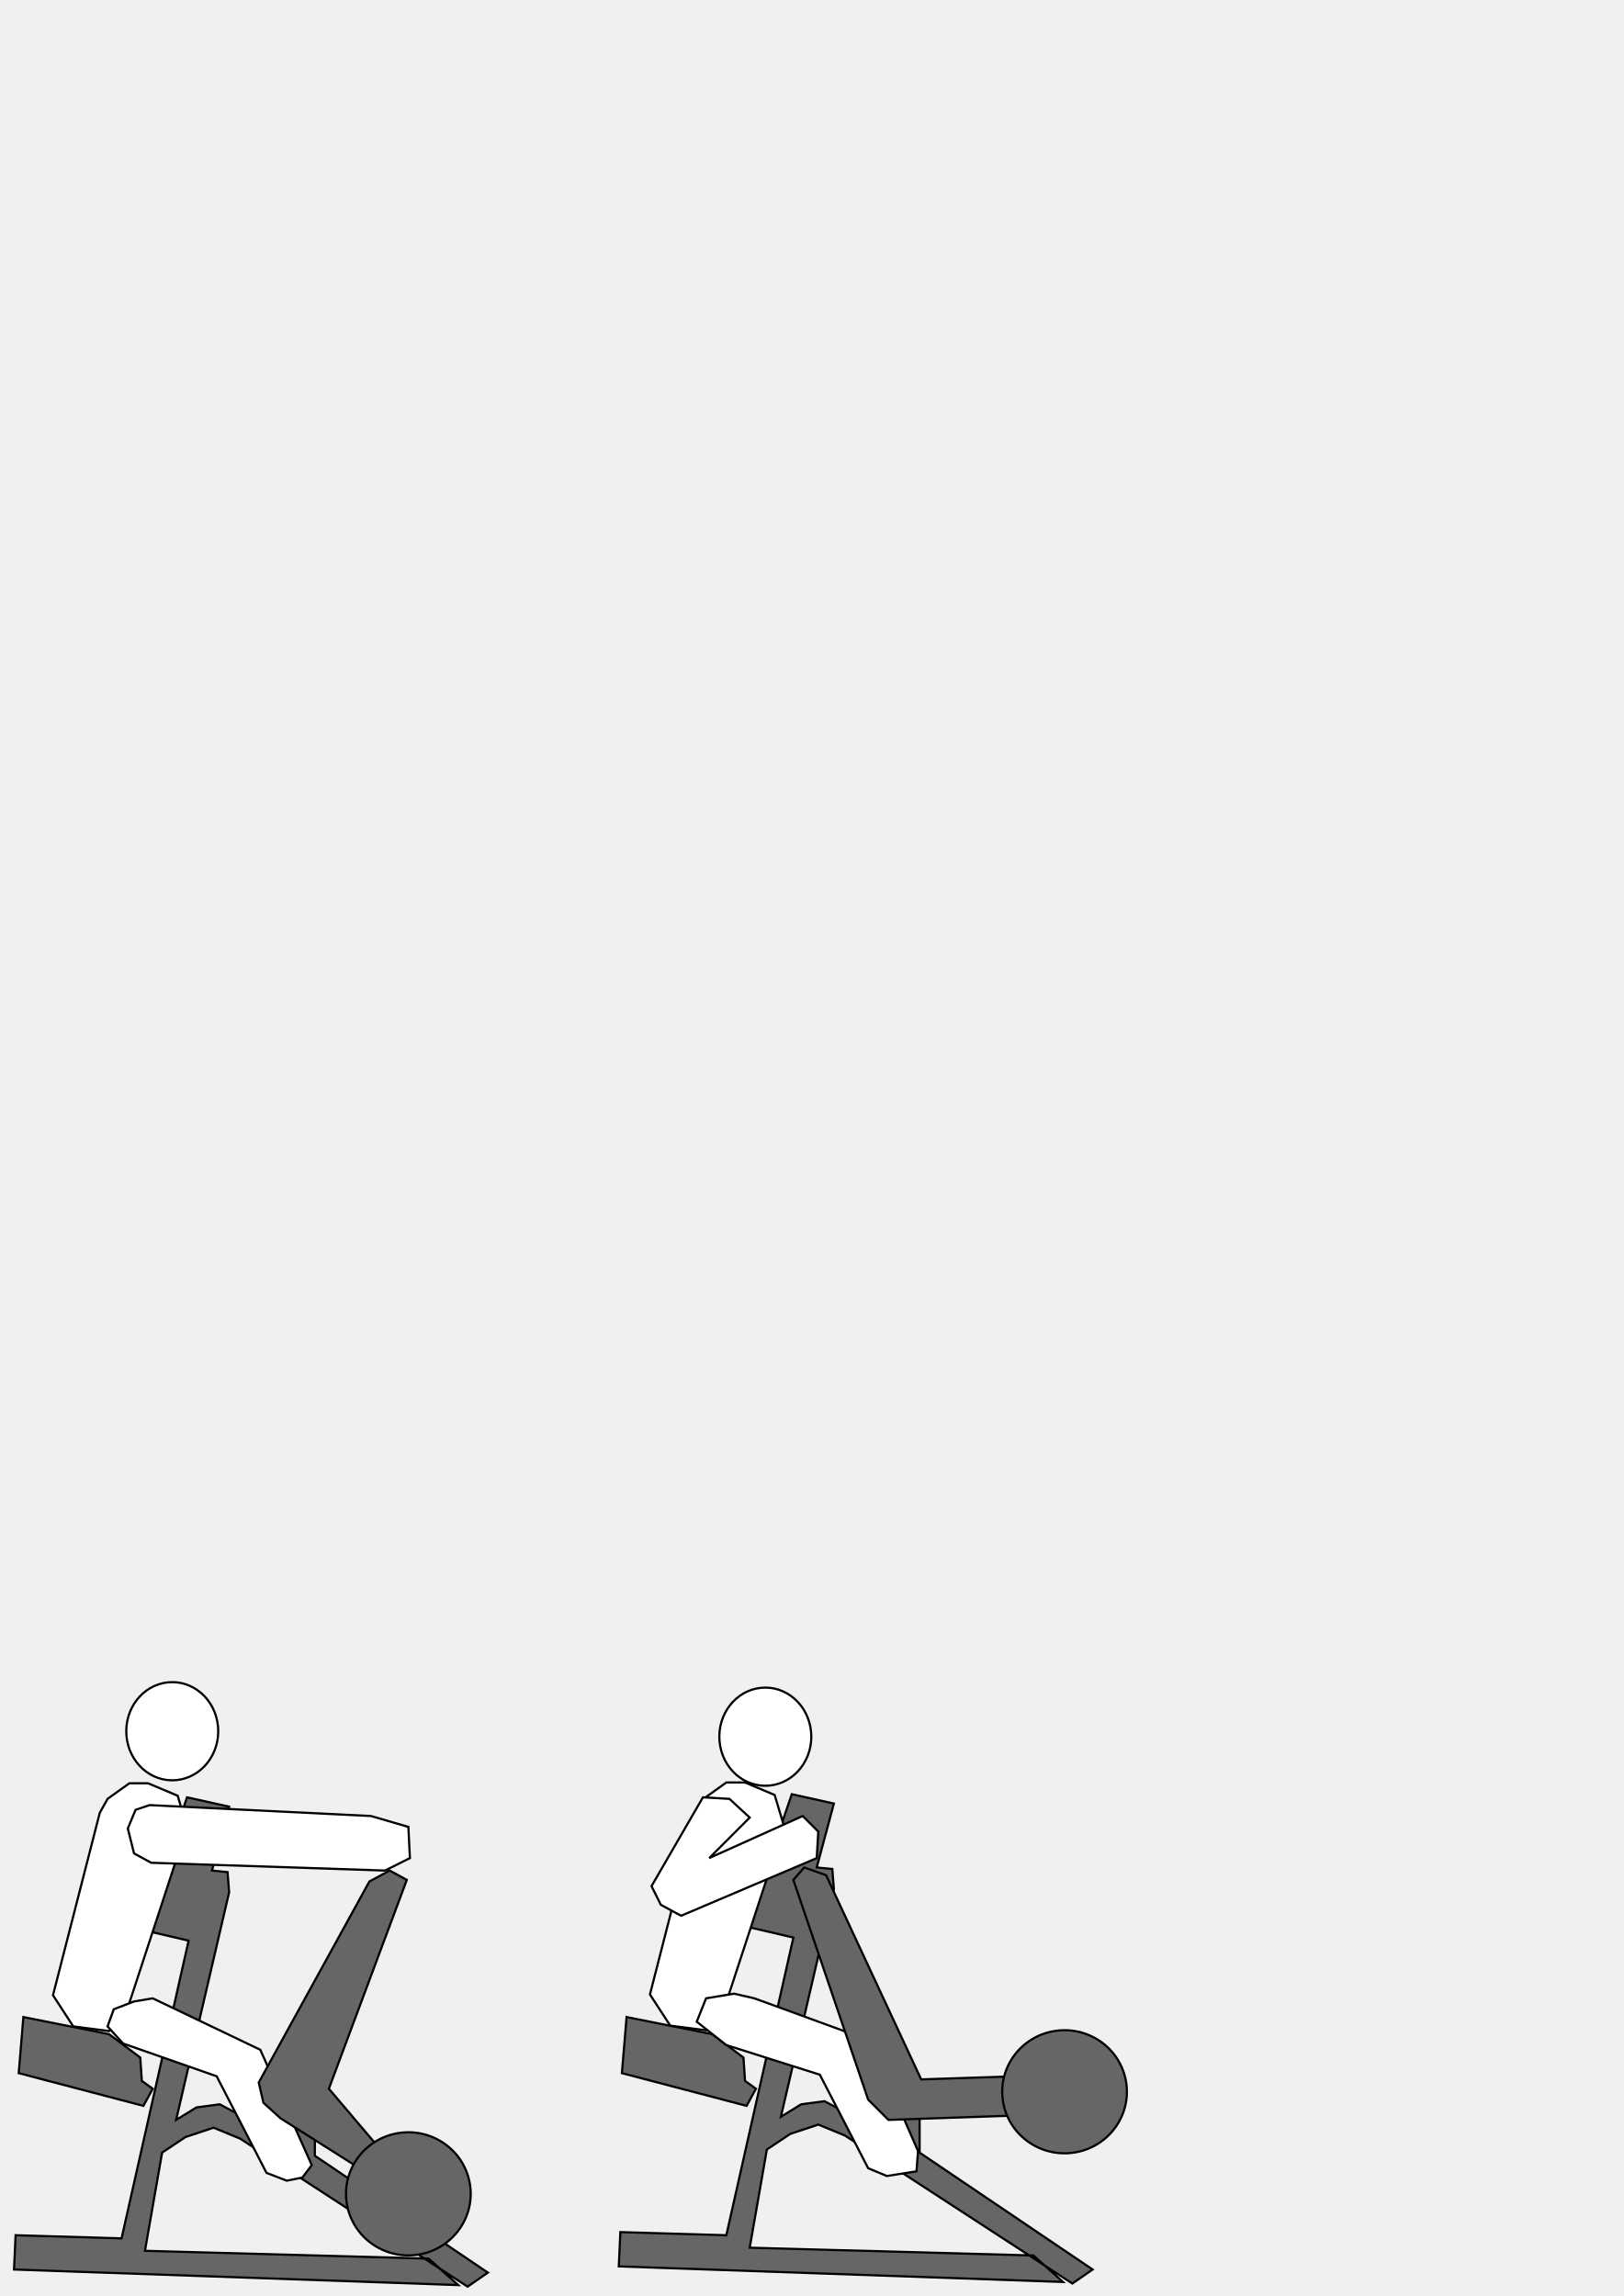
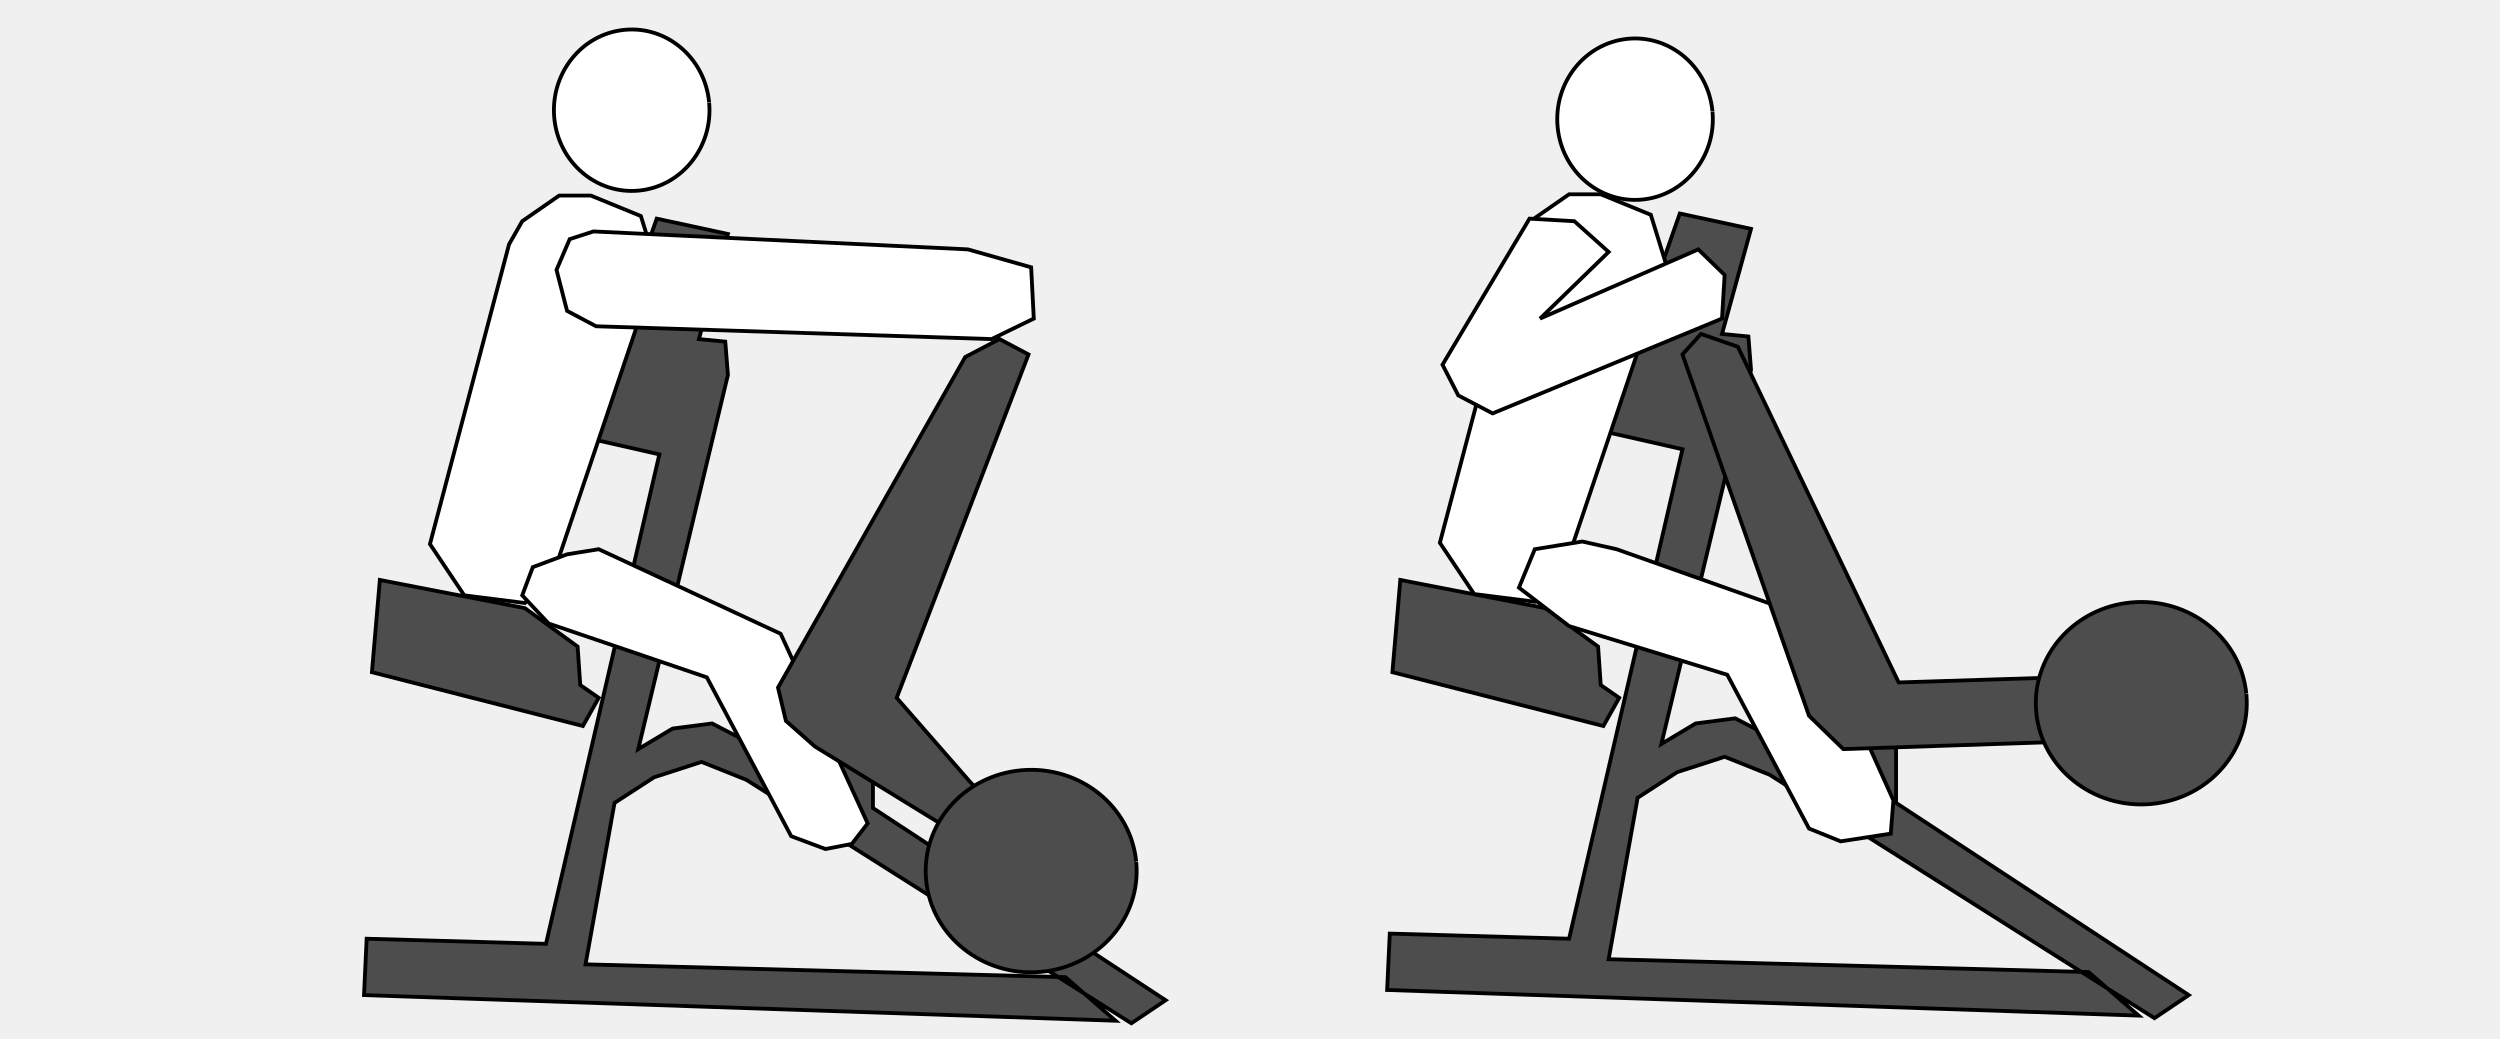
- <svg xmlns="http://www.w3.org/2000/svg" width="744.094" height="1052.362" id="svg2" version="1.1">
-   <defs id="defs4" />
-   <g id="layer3">
-     <path style="fill:#666666;stroke:#000000;stroke-width:1px;stroke-linecap:butt;stroke-linejoin:miter;stroke-opacity:1" d="m 85.714,823.791 -20.714,60.714 21.429,5 -30.714,136.429 -48.571,-1.429 -0.714,15.714 203.571,7.143 -13.571,-12.143 -130,-3.571 7.857,-45 10.714,-7.143 12.857,-4.286 12.143,5 104.286,67.857 9.286,-6.428 -79.286,-53.572 0,-22.857 -4.286,-8.571 -11.429,0.714 -7.857,17.857 -20,-10.714 -10.714,1.429 -9.286,5.714 L 105,867.362 104.286,858.076 97.143,857.362 105,828.076 z" id="path4560" />
-     <path style="fill:#666666;stroke:#000000;stroke-width:1px;stroke-linecap:butt;stroke-linejoin:miter;stroke-opacity:1" d="m 65.714,965.219 -57.143,-15 L 10.714,924.505 50,932.362 l 14.286,10.714 0.714,10.714 5,3.571 z" id="path4562" />
-     <path style="fill:#666666;stroke:#000000;stroke-width:1px;stroke-linecap:butt;stroke-linejoin:miter;stroke-opacity:1" d="m 362.857,822.362 -20.714,60.714 21.429,5 -30.714,136.429 -48.571,-1.429 -0.714,15.714 203.571,7.143 -13.571,-12.143 -130,-3.571 7.857,-45 10.714,-7.143 12.857,-4.286 12.143,5 104.286,67.857 9.286,-6.428 -79.286,-53.571 0,-22.857 -4.286,-8.572 -11.429,0.714 -7.857,17.857 -20,-10.714 -10.714,1.429 -9.286,5.714 24.286,-104.286 -0.714,-9.286 -7.143,-0.714 7.857,-29.286 z" id="path4560-5" />
-     <path style="fill:#666666;stroke:#000000;stroke-width:1px;stroke-linecap:butt;stroke-linejoin:miter;stroke-opacity:1" d="m 342.143,965.219 -57.143,-15 2.143,-25.714 39.286,7.857 14.286,10.714 0.714,10.714 5,3.571 z" id="path4562-6" />
-     <path style="fill:#ffffff;fill-opacity:1;stroke:#000000;stroke-width:1;stroke-linecap:round;stroke-linejoin:round;stroke-miterlimit:4;stroke-opacity:1;stroke-dasharray:none" id="path4612" d="m 157.063,786.476 a 21.071,22.5 0 1 1 -0.01,-0.115" transform="translate(-57.14286,5)" />
-     <path style="fill:#ffffff;fill-opacity:1;stroke:#000000;stroke-width:1;stroke-linecap:round;stroke-linejoin:round;stroke-miterlimit:4;stroke-opacity:1;stroke-dasharray:none" id="path4612-5" d="m 157.063,786.476 a 21.071,22.5 0 1 1 -0.01,-0.115" transform="translate(214.6429,7.50001)" />
-     <path style="fill:#ffffff;stroke:#000000;stroke-width:1px;stroke-linecap:butt;stroke-linejoin:miter;stroke-opacity:1" d="m 49.286,824.505 10,-7.143 8.571,0 13.571,5.714 4.286,14.286 -27.143,82.857 L 50,930.934 33.571,928.791 24.286,914.505 45.714,830.934 z" id="path4632" />
-     <path style="fill:#ffffff;stroke:#000000;stroke-width:1px;stroke-linecap:butt;stroke-linejoin:miter;stroke-opacity:1" d="m 322.857,824.148 10,-7.143 8.571,0 13.571,5.714 4.286,14.286 -27.143,82.857 -8.571,10.714 -16.429,-2.143 -9.286,-14.286 21.429,-83.571 z" id="path4632-1" />
-     <path style="fill:#ffffff;stroke:#000000;stroke-width:1px;stroke-linecap:butt;stroke-linejoin:miter;stroke-opacity:1" d="m 58.571,838.076 2.857,11.429 7.857,4.286 107.143,3.571 11.429,-5.714 -0.714,-14.286 -17.143,-5 -101.429,-5 -6.429,2.143 z" id="path4670" />
-     <path style="fill:#ffffff;stroke:#000000;stroke-width:1px;stroke-linecap:butt;stroke-linejoin:miter;stroke-opacity:1" d="m 343.571,833.076 -9.286,-8.571 -12.143,-0.714 -23.571,40.714 4.286,8.571 9.286,5 L 374.286,851.648 375,839.505 367.857,832.362 325,851.648 z" id="path4672" />
-     <path style="fill:#ffffff;stroke:#000000;stroke-width:1px;stroke-linecap:butt;stroke-linejoin:miter;stroke-opacity:1" d="m 70,915.934 -8.571,1.429 -9.286,3.571 -2.857,7.857 7.143,7.857 42.857,15 22.857,44.286 9.286,3.571 7.143,-1.429 4.286,-5.714 -23.571,-52.857 z" id="path4676" />
-     <path style="fill:#ffffff;stroke:#000000;stroke-width:1px;stroke-linecap:butt;stroke-linejoin:miter;stroke-opacity:1" d="m 345.714,915.934 -9.286,-2.143 -12.857,2.143 -4.286,10.714 13.571,10.714 42.857,13.571 22.143,42.857 8.571,3.571 13.571,-2.143 0.714,-9.286 -22.143,-50.714 z" id="path4678" />
-     <path style="fill:#666666;stroke:#000000;stroke-width:1px;stroke-linecap:butt;stroke-linejoin:miter;stroke-opacity:1" d="m 169.286,862.362 0,0 9.286,-5 7.857,4.286 -35.714,95.714 20,23.571 15.714,16.429 -9.286,4.286 -48.571,-30.714 -7.857,-7.143 -2.143,-9.286 z" id="path4680" />
-     <path style="fill:#666666;stroke:#000000;stroke-width:1px;stroke-linecap:butt;stroke-linejoin:miter;stroke-opacity:1" d="m 422.143,953.076 -43.571,-93.571 -10,-3.571 -5,5.714 34.286,100.714 9.286,9.286 62.143,-2.143 -3.571,-17.857 z" id="path4682" />
-     <path style="fill:#666666;fill-opacity:1;stroke:#000000;stroke-width:1;stroke-linecap:round;stroke-linejoin:round;stroke-miterlimit:4;stroke-opacity:1;stroke-dasharray:none" id="path4684" d="m 290.606,997.407 a 28.571,28.214 0 1 1 -0.013,-0.145" transform="translate(-75,5.714286)" />
-     <path transform="translate(225.7143,-41.07144)" style="fill:#666666;fill-opacity:1;stroke:#000000;stroke-width:1;stroke-linecap:round;stroke-linejoin:round;stroke-miterlimit:4;stroke-opacity:1;stroke-dasharray:none" id="path4684-1" d="m 290.606,997.407 a 28.571,28.214 0 1 1 -0.013,-0.145" />
-   </g>
+ <svg xmlns="http://www.w3.org/2000/svg" width="650" height="270" id="svg2">
+   <style type="text/css">
+ 		.equipment {fill:#4d4d4d;stroke:#000000;stroke-opacity:1}
+ 		.body { fill:#ffffff;stroke:#000000;stroke-opacity:1 }
+ 		.arrow { fill:#ff0000;stroke:#000000;stroke-opacity:1 }
+ 	</style>
+   <path id="path4560" class="equipment" d="m 170.746,56.845 -19.882,56.633 20.568,4.664 -29.48,127.259 -46.62,-1.333 -0.686,14.658 195.392,6.663 -13.026,-11.327 -124.776,-3.331 7.541,-41.975 10.284,-6.663 12.341,-3.998 11.655,4.664 100.095,63.296 8.913,-5.996 -76.1,-49.971 0,-21.321 -4.114,-7.995 -10.969,0.666 -7.541,16.657 -19.196,-9.994 -10.284,1.333 -8.913,5.33 23.31,-97.276 -0.686,-8.662 -6.856,-0.666 7.541,-27.317 z" />
+   <path id="path4562" class="equipment" d="m 151.55,188.767 -54.847,-13.992 2.057,-23.986 37.707,7.329 13.712,9.994 0.686,9.994 4.799,3.331 z" />
+   <path id="path4560-5" class="equipment" d="m 436.754,55.512 -19.882,56.633 20.568,4.664 -29.48,127.259 -46.62,-1.333 -0.686,14.658 195.392,6.663 -13.026,-11.327 -124.776,-3.331 7.541,-41.975 10.284,-6.663 12.341,-3.998 11.655,4.664 100.095,63.296 8.913,-5.996 -76.1,-49.971 0,-21.321 -4.114,-7.995 -10.969,0.666 -7.541,16.657 -19.196,-9.994 -10.284,1.332 -8.913,5.33 23.31,-97.276 -0.686,-8.662 -6.856,-0.666 7.541,-27.317 z" />
+   <path id="path4562-6" class="equipment" d="m 416.872,188.767 -54.847,-13.992 2.057,-23.986 37.707,7.329 13.712,9.994 0.686,9.994 4.799,3.331 z" />
+   <path id="path4612" class="body" d="m 184.381,26.702 a 20.225,20.988 0 1 1 -0.01,-0.108" />
+   <path id="path4612-5" class="body" d="m 445.247,29.034 a 20.225,20.988 0 1 1 -0.01,-0.108" />
+   <path id="path4632" class="body" d="m 135.782,57.511 9.598,-6.663 8.227,0 13.026,5.33 4.114,13.325 -26.052,77.288 -8.227,9.994 -15.768,-1.999 -8.913,-13.325 20.568,-77.954 z" />
+   <path id="path4632-1" class="body" d="m 398.361,57.178 9.598,-6.663 8.227,0 13.026,5.33 4.114,13.325 -26.052,77.288 -8.227,9.994 -15.768,-1.999 -8.913,-13.325 20.568,-77.954 z" />
+   <path id="path4670" class="body" d="m 144.694,70.17 2.742,10.66 7.541,3.998 102.838,3.331 10.969,-5.33 -0.686,-13.326 -16.454,-4.664 -97.353,-4.664 -6.17,1.999 z" />
+   <path id="path4672" class="body" d="m 418.243,65.506 -8.913,-7.995 -11.655,-0.666 -22.624,37.978 4.114,7.995 8.913,4.664 59.646,-24.652 0.686,-11.327 -6.856,-6.663 -41.135,17.989 z" />
+   <path id="path4676" class="body" d="m 155.664,142.794 -8.227,1.333 -8.913,3.331 -2.742,7.329 6.856,7.329 41.135,13.992 21.939,41.309 8.913,3.331 6.856,-1.333 4.114,-5.33 -22.624,-49.304 z" />
+   <path id="path4678" class="body" d="m 420.299,142.794 -8.913,-1.999 -12.341,1.999 -4.114,9.994 13.026,9.994 41.135,12.659 21.253,39.976 8.227,3.331 13.026,-1.999 0.686,-8.662 -21.253,-47.306 z" />
+   <path id="path4680" class="equipment" d="m 250.96,92.823 0,0 8.913,-4.664 7.541,3.998 -34.279,89.281 19.196,21.987 15.083,15.324 -8.913,3.998 -46.62,-28.65 -7.541,-6.663 -2.057,-8.662 z" />
+   <path id="path4682" class="equipment" d="m 493.657,177.44 -41.821,-87.282 -9.598,-3.331 -4.799,5.33 32.908,93.945 8.913,8.662 59.646,-1.999 -3.428,-16.657 z" />
+   <path id="path4684" class="equipment" d="m 295.419,224.122 a 27.423,26.318 0 1 1 -0.013,-0.135" />
+   <path id="path4684-1" class="equipment" d="m 584.05,180.481 a 27.423,26.318 0 1 1 -0.013,-0.135" />
</svg>
